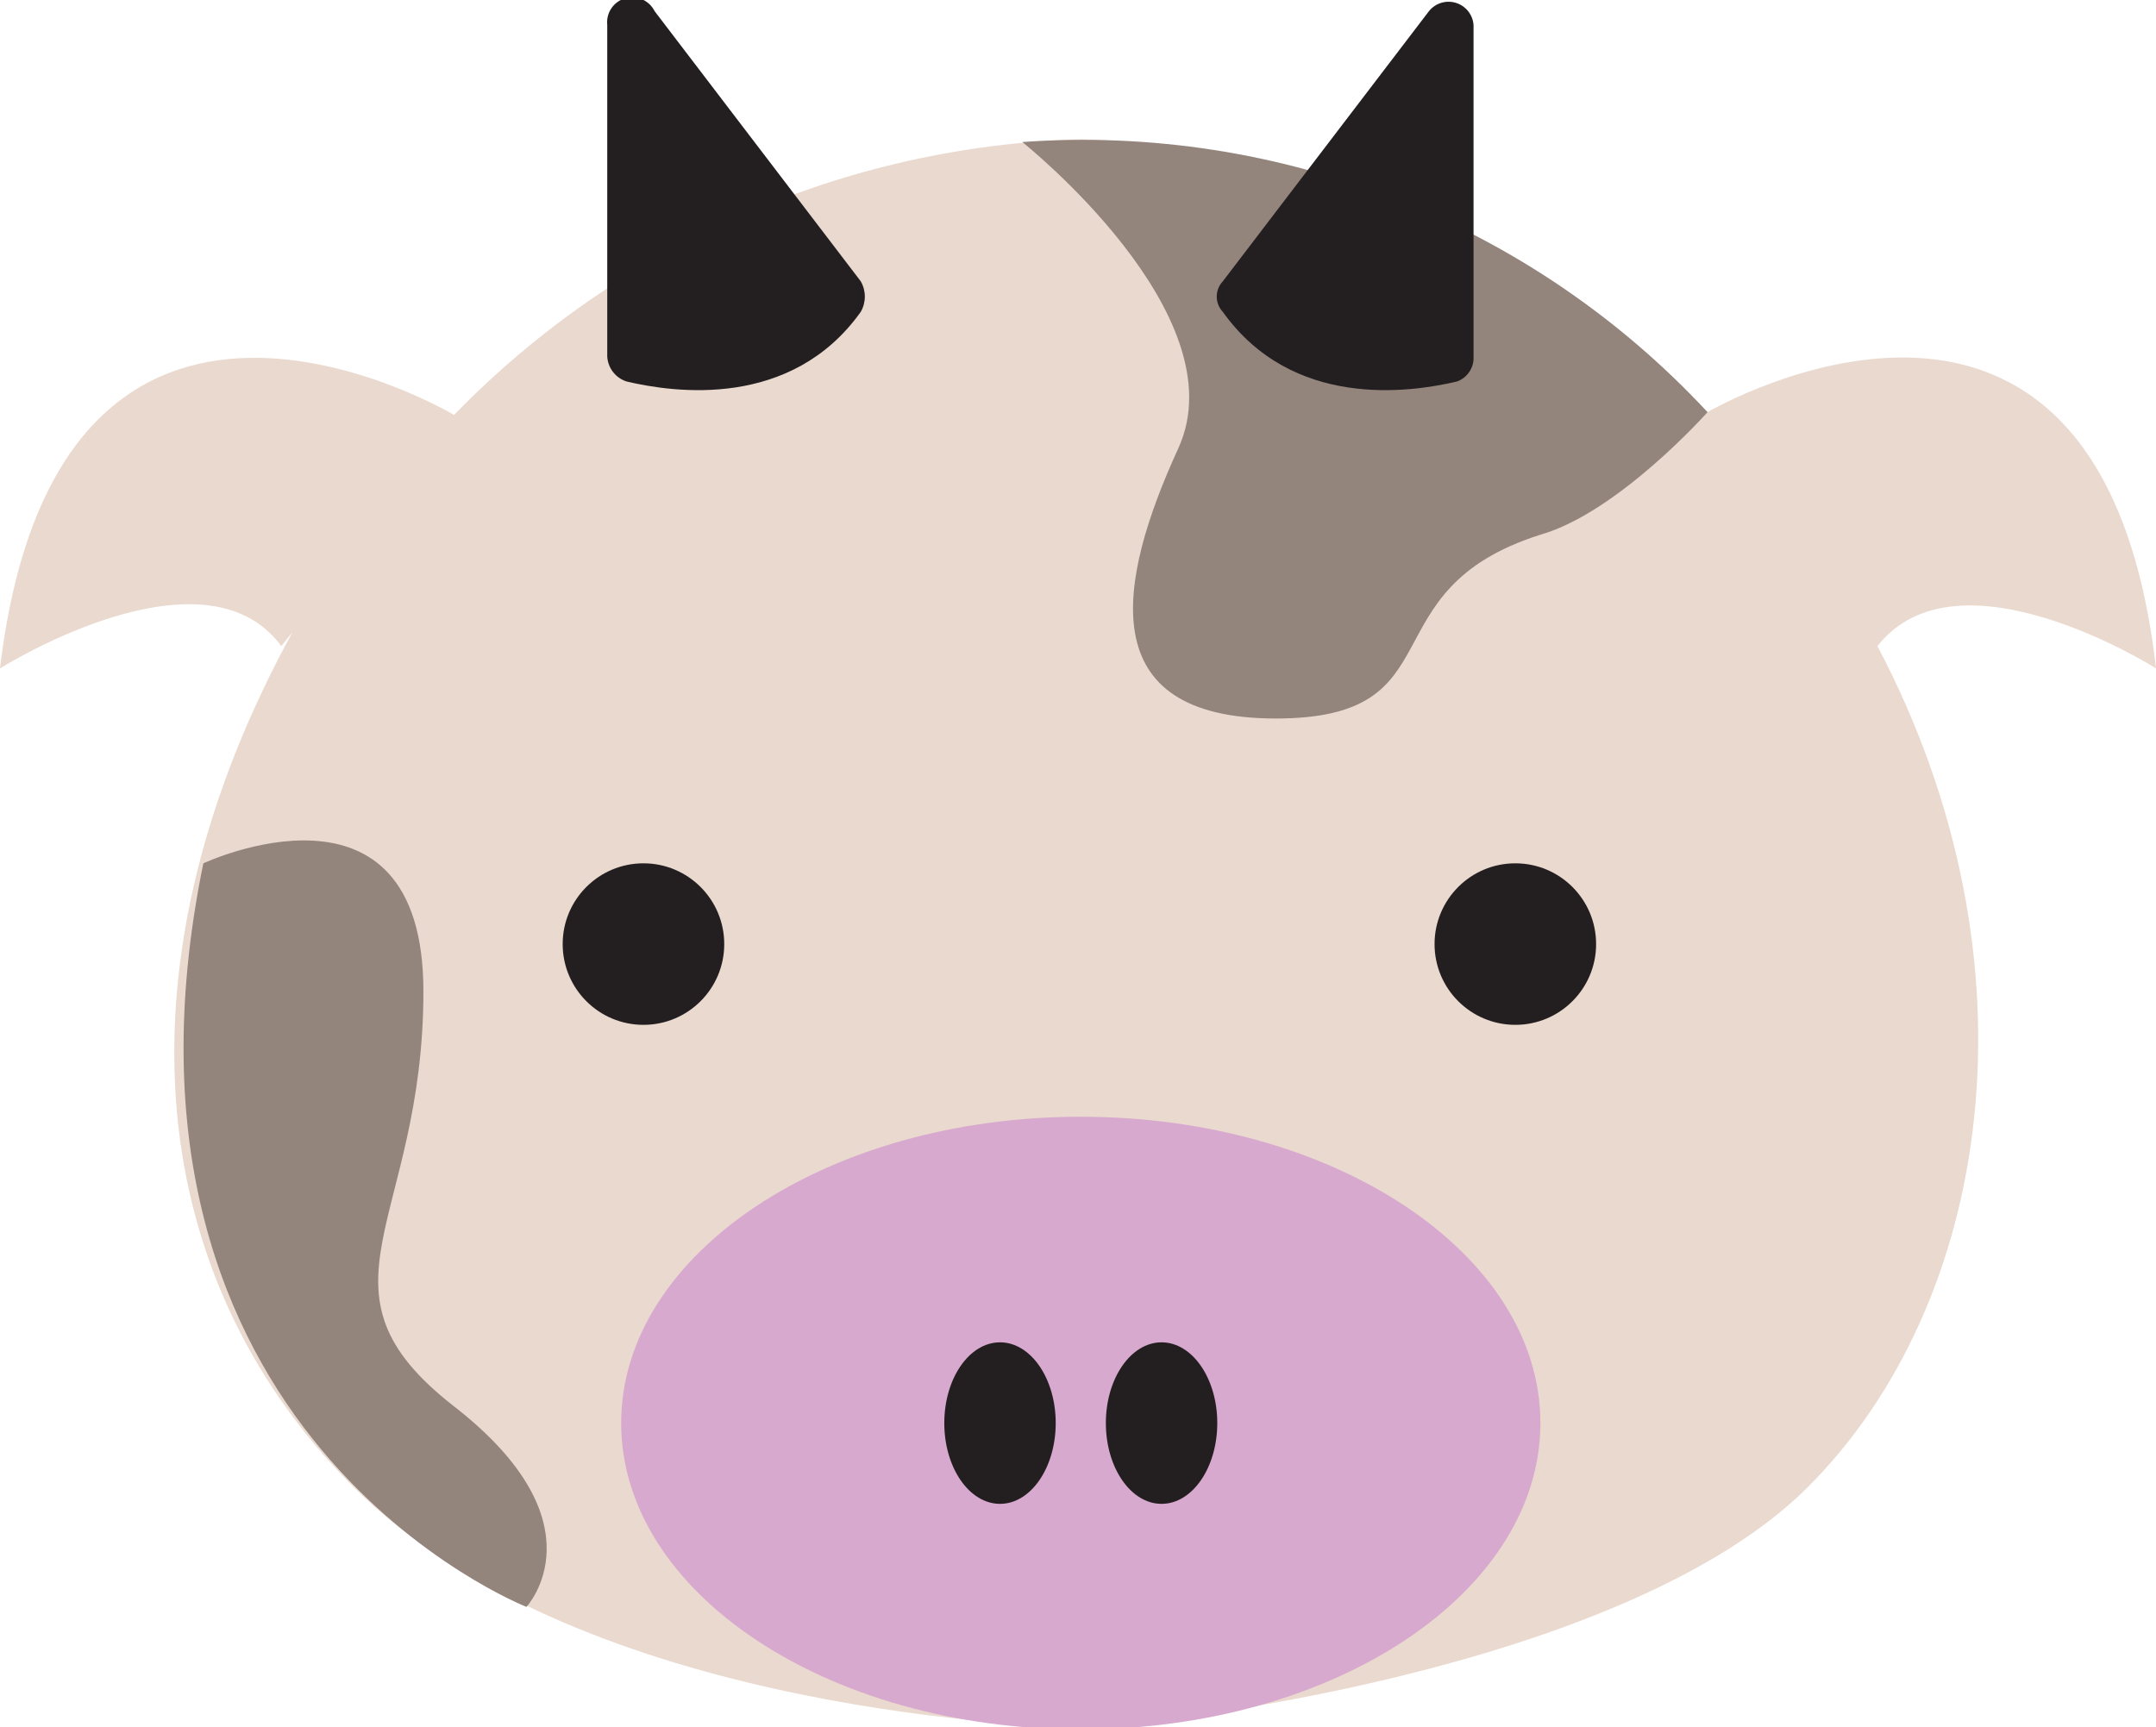
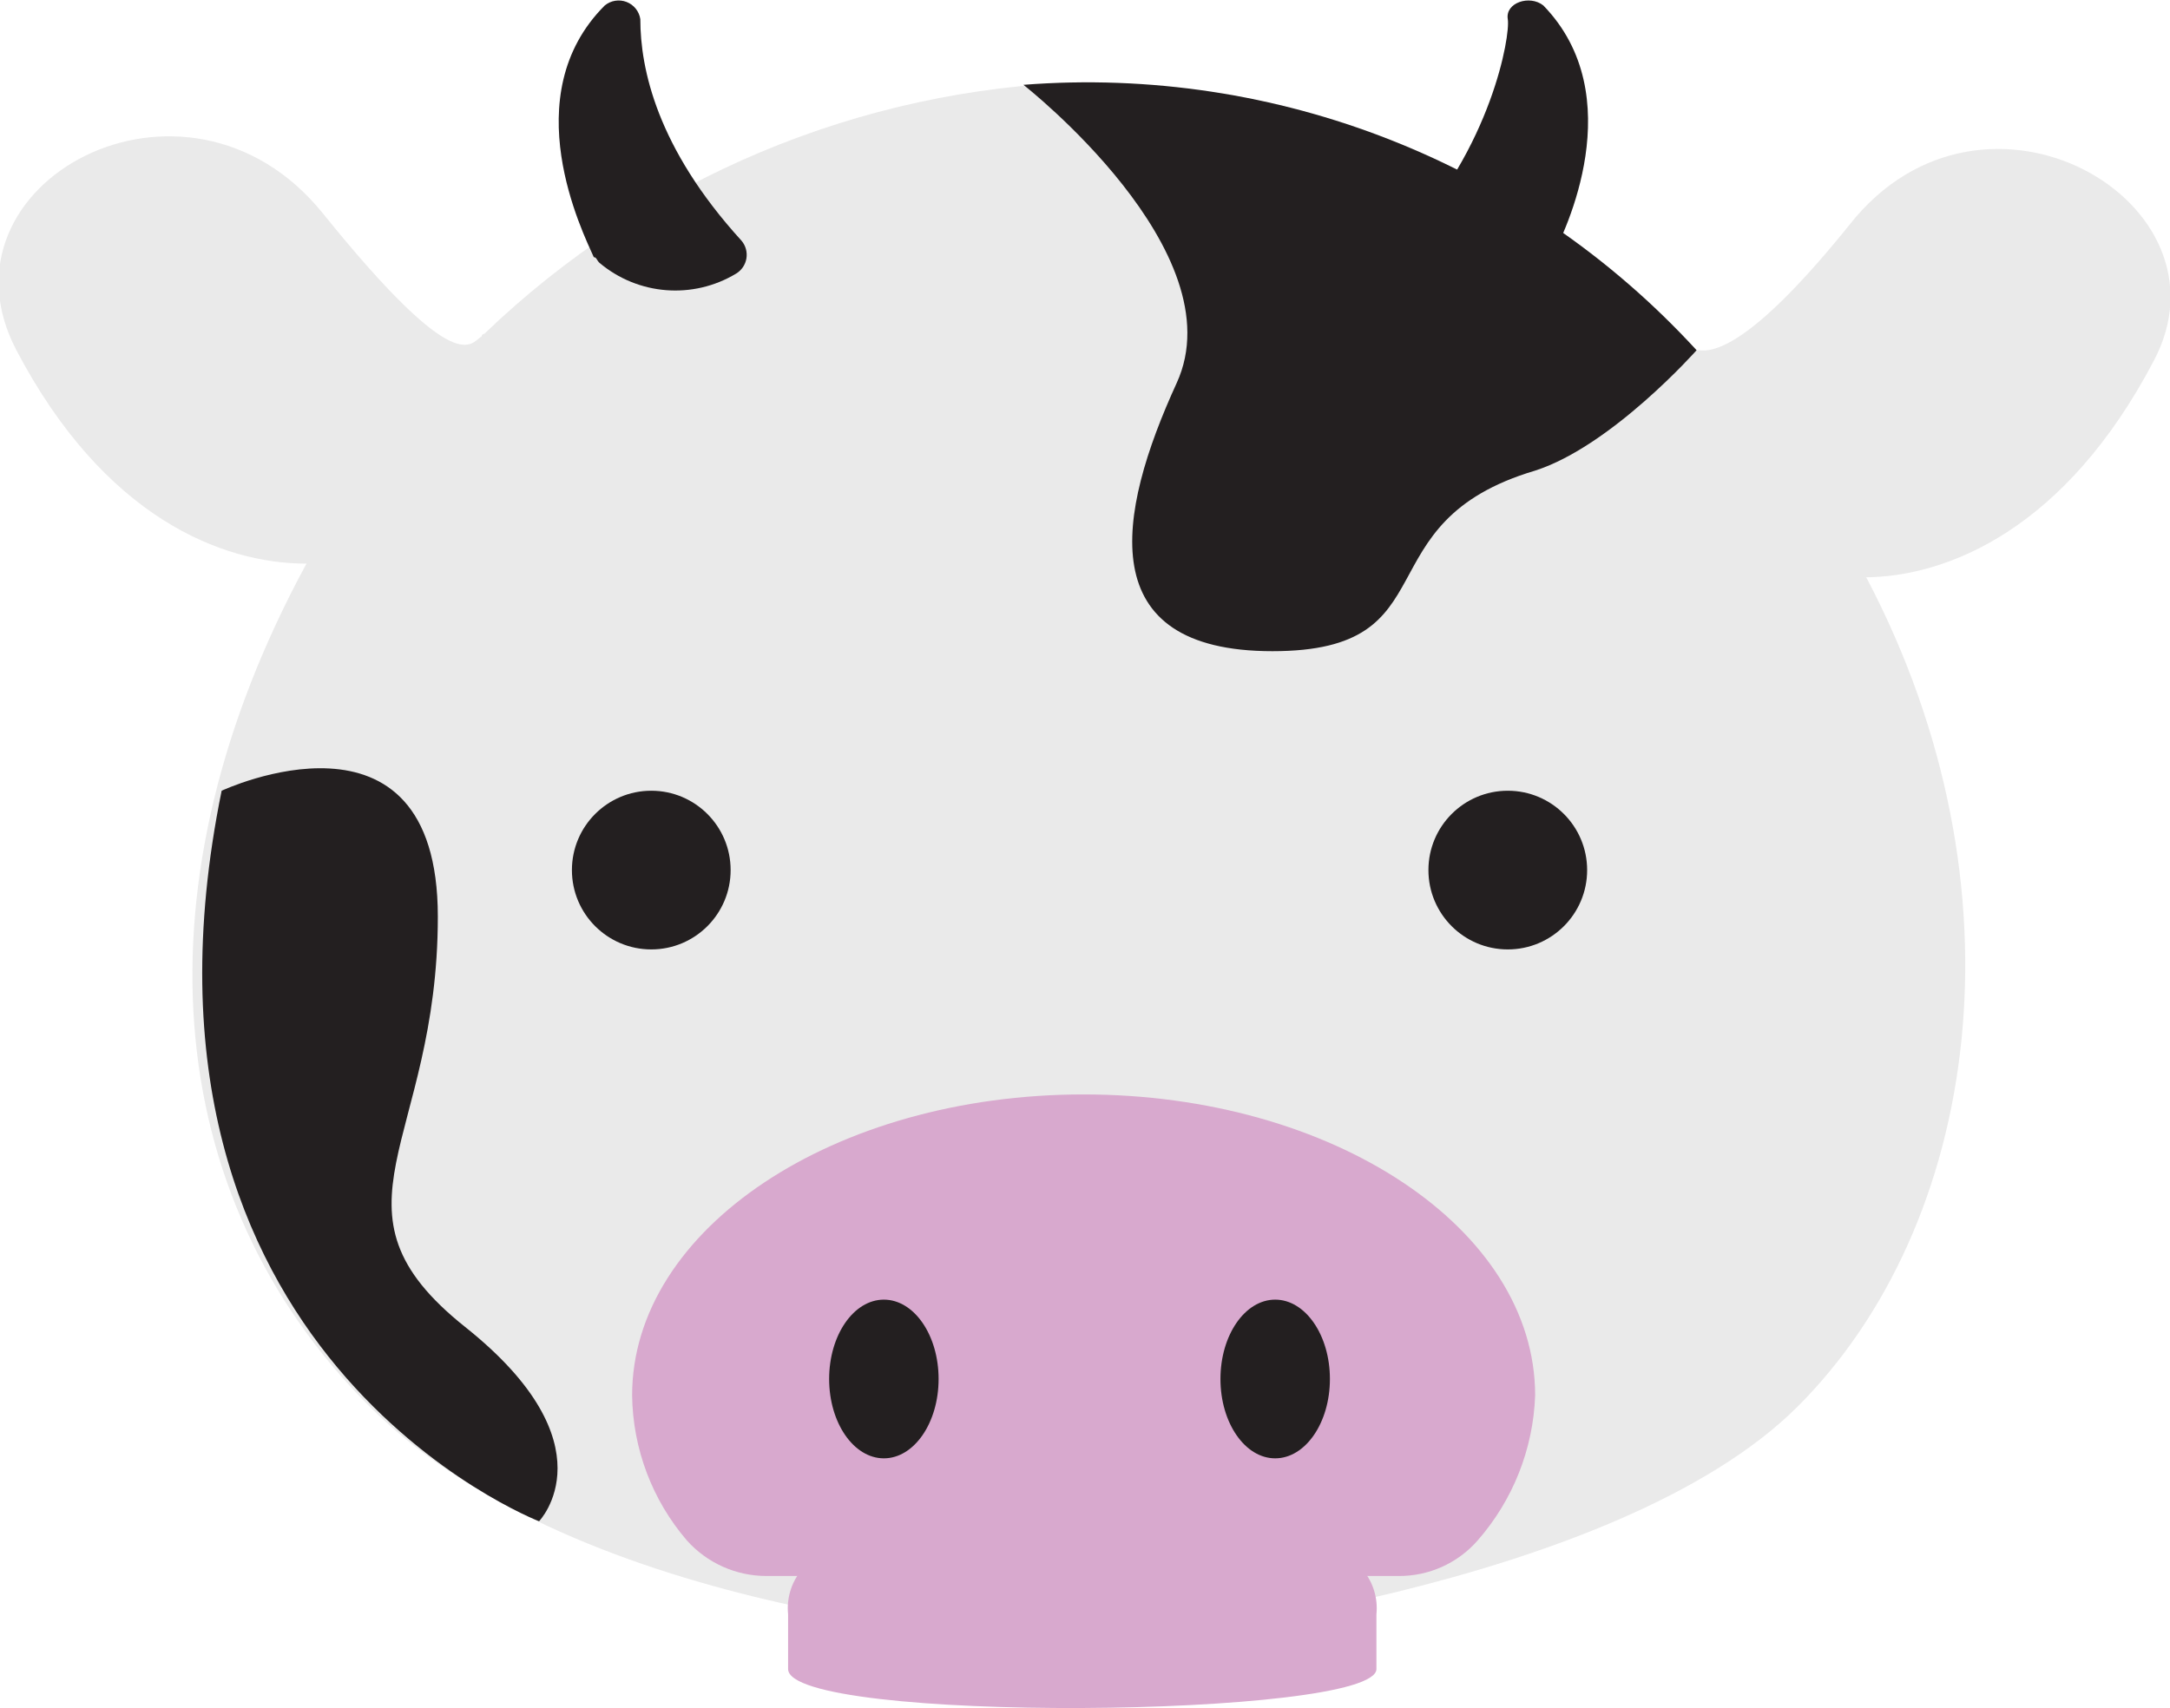
- <svg xmlns="http://www.w3.org/2000/svg" width="77.4" height="62" viewBox="0 0 77.4 62">
-   <path fill="#ead9ce" d="M67.4 23.2c6 11.4 4.1 23.6-2.5 30.2S41.3 62 38.8 62s-18.3-.8-26.1-8.6-8.5-19.2-2.2-30.7l-.4.5C7.3 19.4 0 24 0 24c2.1-17.6 16.3-9.1 16.3-9.1A32.7 32.7 0 0 1 38.8 5a32.9 32.9 0 0 1 22.5 9.8c1.4-.8 14.2-7.4 16.1 9.2 0 0-7.1-4.5-10-.8z" />
-   <ellipse cx="38.8" cy="51.1" fill="#d8a9ce" rx="16.5" ry="11" />
-   <circle cx="23.1" cy="33.9" r="2.9" fill="#231f20" />
-   <ellipse cx="35.9" cy="51.1" fill="#231f20" rx="2" ry="2.9" />
-   <ellipse cx="41.7" cy="51.1" fill="#231f20" rx="2" ry="2.9" />
-   <circle cx="54.4" cy="33.9" r="2.9" fill="#231f20" />
-   <path fill="#231f20" d="M22.5 13.7c1.7.4 5.9 1 8.4-2.5a1.1 1.1 0 0 0 0-1.1L23.5.4a.9.9 0 0 0-1.7.5v11.9a1 1 0 0 0 .7.9z" />
-   <path fill="#93847c" d="M36.7 5.1s7.8 6.2 5.6 11-3.1 9.7 3.5 9.7 3.2-4.6 9.5-6.6c2.8-.8 6-4.4 6-4.4a30.6 30.6 0 0 0-24.6-9.7z" />
-   <path fill="#231f20" d="M52.3 13.7c-1.7.4-5.9 1-8.4-2.5a.8.8 0 0 1 0-1.1L51.3.4a.9.9 0 0 1 1.6.5v11.9a.9.9 0 0 1-.6.9z" />
-   <path fill="#93847c" d="M7.3 31s7.9-3.7 7.9 4.6-4.3 10.7 1.1 14.9 2.6 7.2 2.6 7.2S3.1 51.5 7.3 31z" />
+ <svg xmlns="http://www.w3.org/2000/svg" width="79.3" height="62.4" viewBox="0 0 79.3 62.4">
+   <path fill="#eaeaea" d="M78.7 13.2c-3.2 6.1-7.5 7.9-10.6 7.9h.1c6 11.4 4.1 23.7-2.5 30.3S42 60 39.6 60s-18.4-.9-26.1-8.6-8.6-19.2-2.3-30.8c-3.1 0-7.4-1.7-10.6-7.8s6.2-11.2 11.2-5 5.4 4.7 5.8 4.5a.1.1 0 0 1 .1-.1A33 33 0 0 1 39.6 3 32.6 32.6 0 0 1 62 12.8h.1c.7.1 2.2-.5 5.5-4.6 4.9-6.2 14.2-.8 11.1 5z" />
+   <path fill="#d8a9ce" d="M56.1 51c0-6.1-7.4-11-16.5-11s-16.5 4.9-16.5 11a8.3 8.3 0 0 0 2 5.3 3.9 3.9 0 0 0 2.9 1.3h23.1a3.8 3.8 0 0 0 2.9-1.3 8.5 8.5 0 0 0 2.1-5.3z" />
+   <path fill="#d8a9ce" d="M48.4 56.6H30.7a2.2 2.2 0 0 0-1.9 2.4v2c0 2 21.5 1.8 21.5 0v-2a2.2 2.2 0 0 0-1.9-2.4z" />
+   <circle cx="23.8" cy="31.8" r="2.9" fill="#231f20" />
+   <ellipse cx="32.3" cy="50.4" fill="#231f20" rx="2" ry="2.9" />
+   <ellipse cx="46.6" cy="50.4" fill="#231f20" rx="2" ry="2.9" />
+   <circle cx="55.1" cy="31.8" r="2.9" fill="#231f20" />
+   <path fill="#231f20" d="M37.4 3.1S45.2 9.2 43 14s-3.1 9.8 3.5 9.8 3.2-4.7 9.6-6.6c2.8-.9 5.9-4.4 5.9-4.4a30.2 30.2 0 0 0-24.6-9.7zM8.1 28.9s7.9-3.7 7.9 4.6-4.4 10.7 1 15 2.7 7.1 2.7 7.1S3.9 49.5 8.1 28.9z" />
+   <path fill="none" d="M10.8 21.2l.4-.6-.4.6z" />
+   <path fill="#231f20" d="M21.7 9.4c-.4-.9-2.9-5.9.4-9.2a.8.8 0 0 1 1.3.5c0 1.8.6 4.7 3.7 8.1a.8.8 0 0 1-.2 1.2 4.3 4.3 0 0 1-5-.4c-.1-.1-.1-.2-.2-.2zm35 0c.5-.9 2.9-5.9-.3-9.2-.5-.4-1.4-.1-1.3.5s-.6 4.7-3.8 8.1a.8.8 0 0 0 .3 1.2 4.3 4.3 0 0 0 5-.4z" />
</svg>
